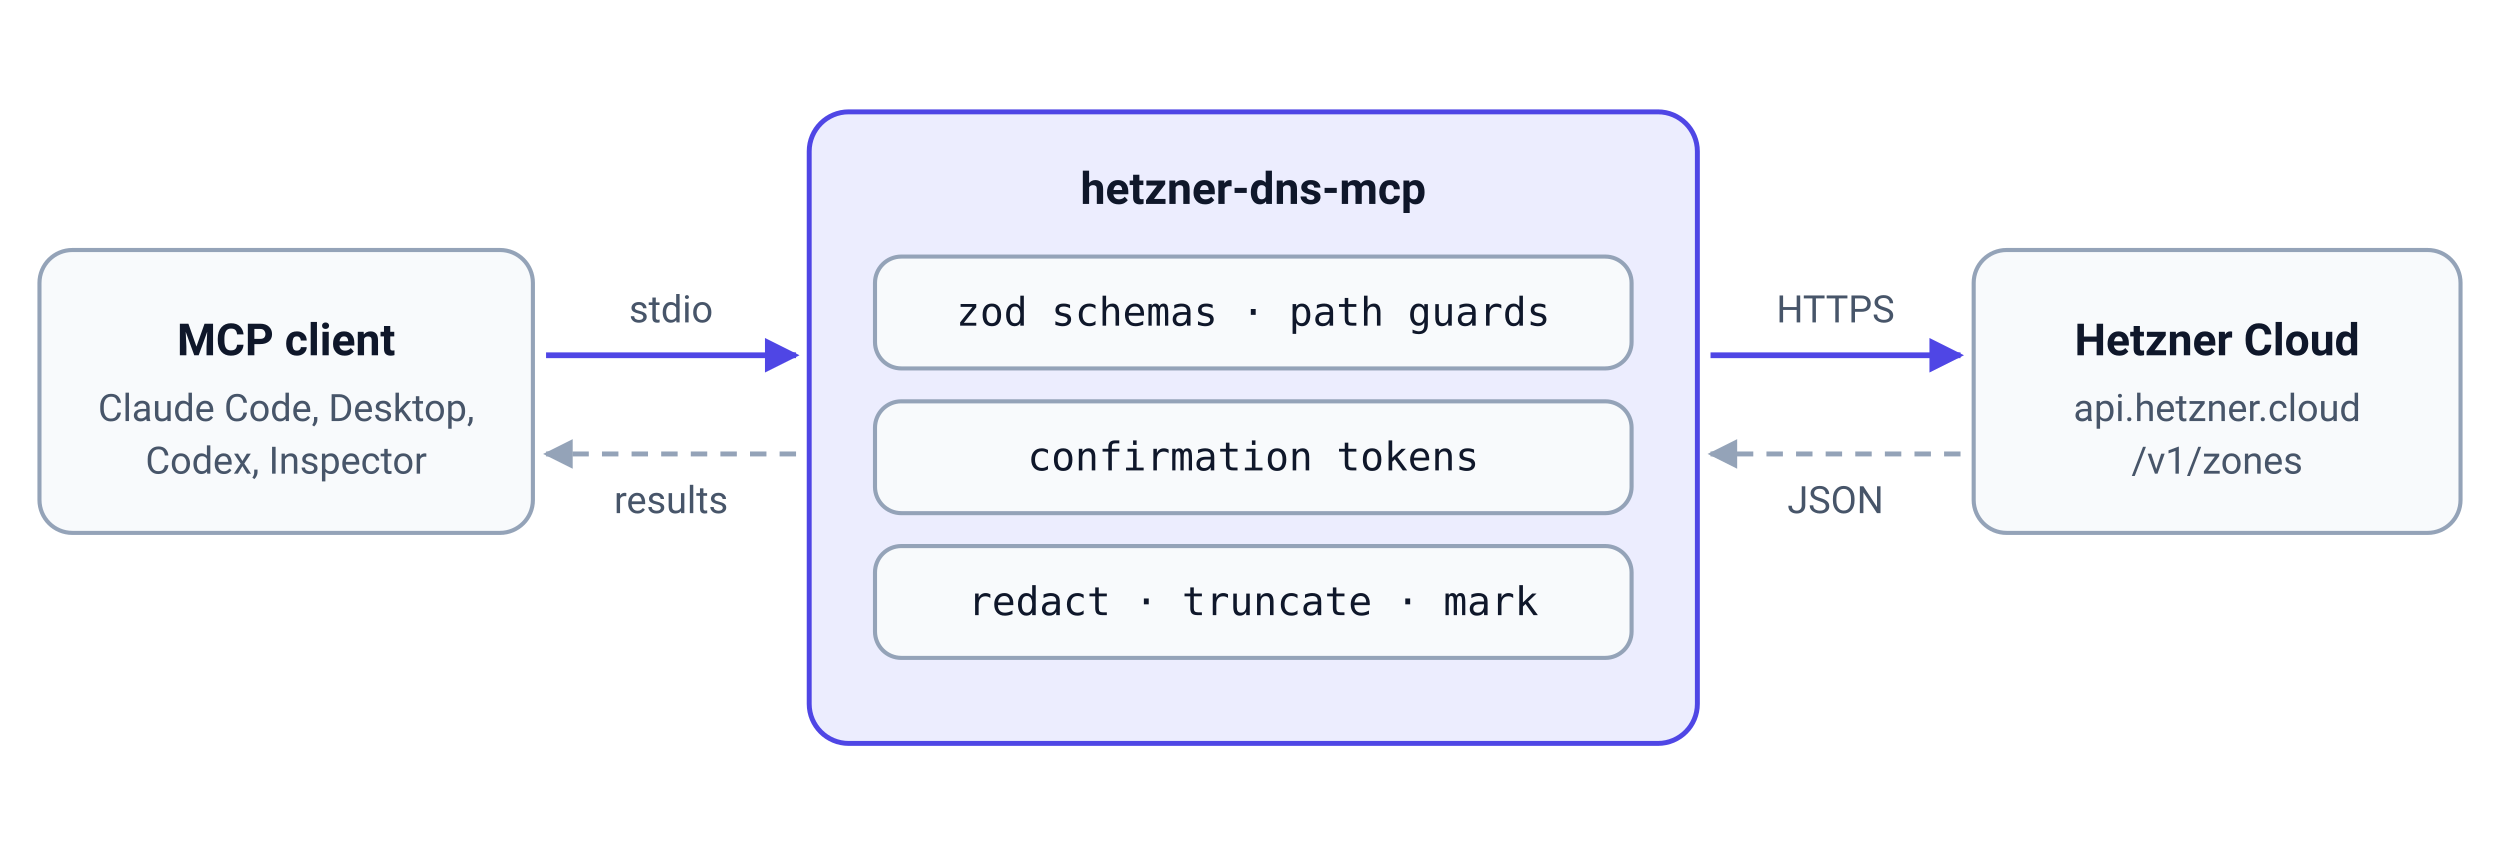
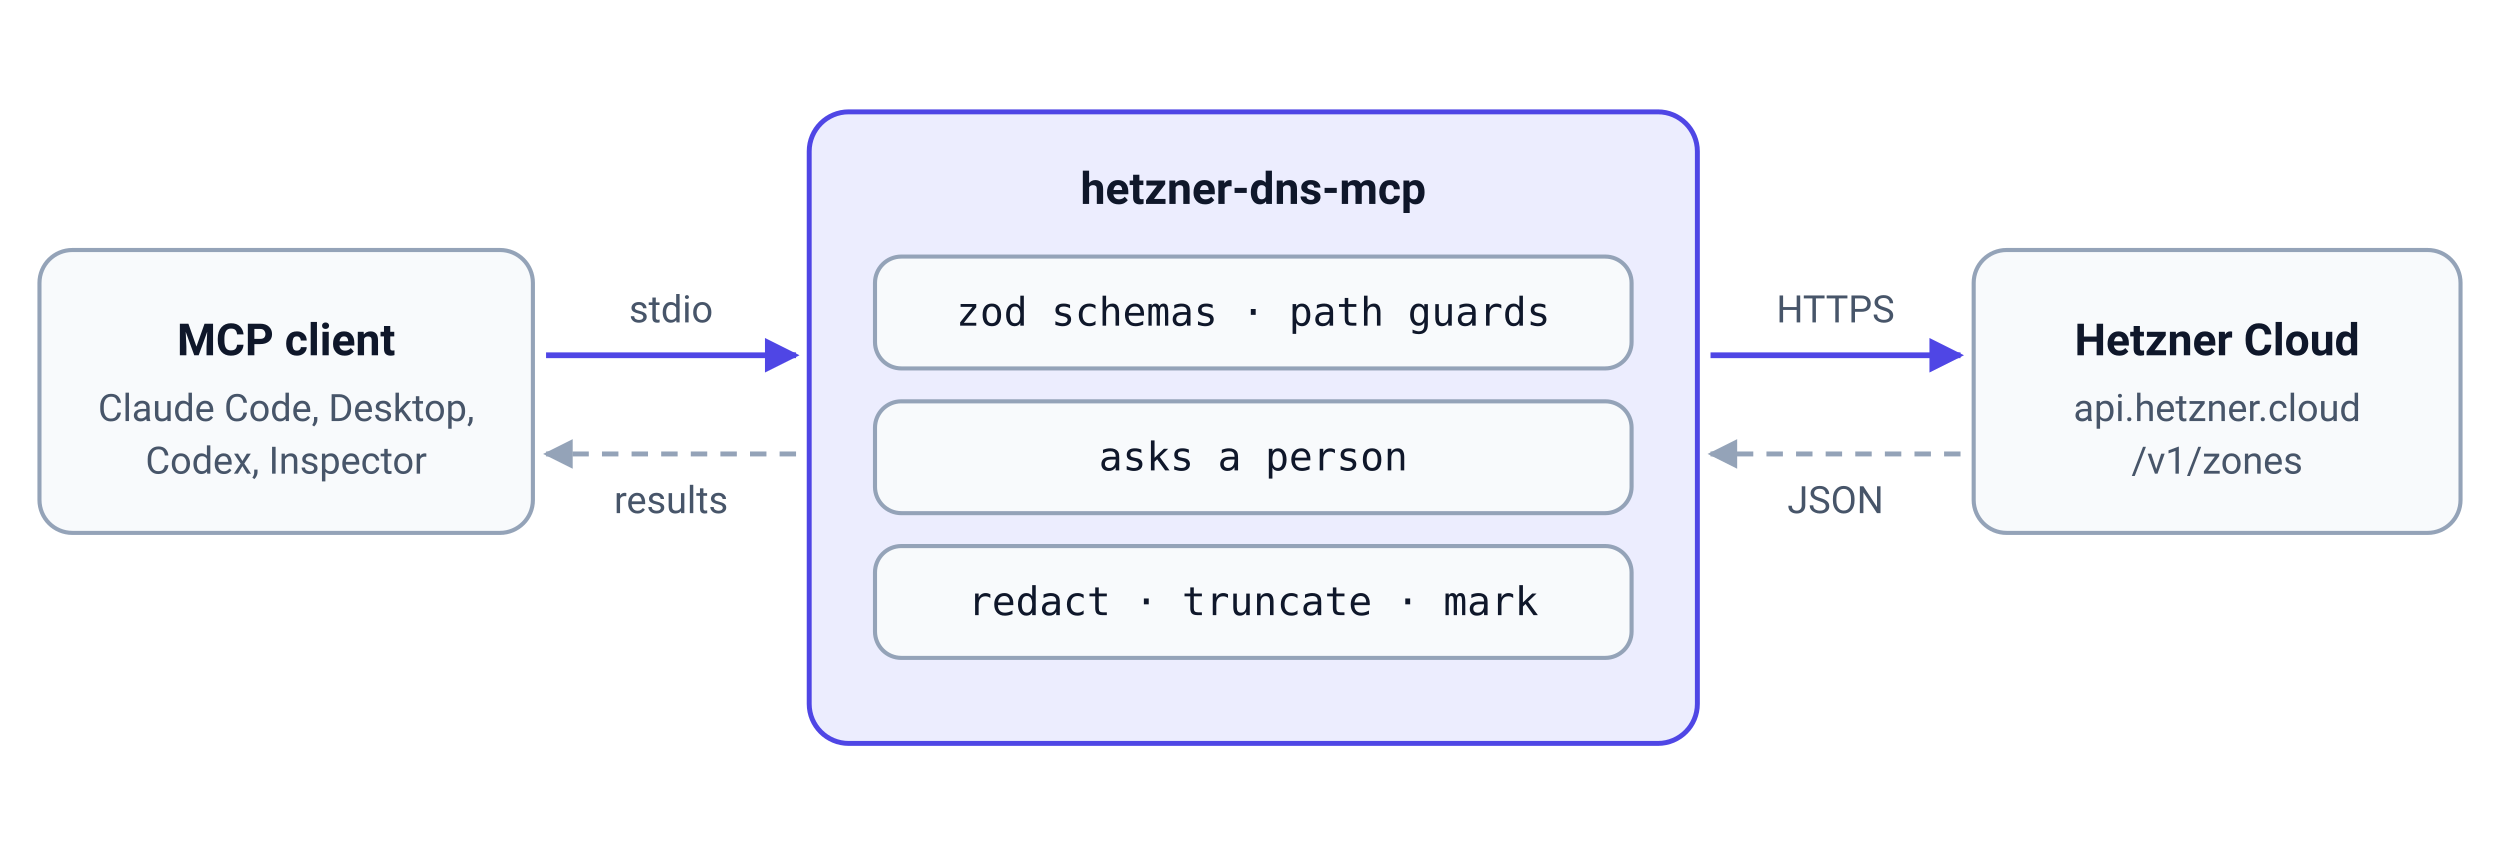
<svg xmlns="http://www.w3.org/2000/svg" viewBox="0 0 760 260" width="760" height="260" role="img" aria-labelledby="arch-title arch-desc">
  <style>
    .node { stroke-width: 1.25; }
    .node-accent { stroke-width: 1.5; }
    .edge { stroke-width: 1.5; fill: none; }
    .edge-accent { stroke-width: 1.75; fill: none; }
    .edge-dashed { stroke-dasharray: 5 4; }
    text { font-family: ui-sans-serif, system-ui, -apple-system, "Segoe UI", Roboto, "DejaVu Sans", sans-serif; font-size: 13px; }
    .label-title { font-size: 13.5px; font-weight: 600; }
    .label-mono { font-family: ui-monospace, SFMono-Regular, Menlo, Consolas, "DejaVu Sans Mono", monospace; font-size: 12px; }
    .label-muted { font-size: 11.5px; }

    .node { fill: #f8fafc; stroke: #94a3b8; }
    .node-accent { fill: rgba(99, 102, 241, 0.12); stroke: #4f46e5; }
    .edge { stroke: #94a3b8; }
    .edge-accent { stroke: #4f46e5; }
    text { fill: #0f172a; }
    .label-muted { fill: #475569; }
    marker path { fill: #94a3b8; stroke: none; }
    marker.accent path { fill: #4f46e5; }
  </style>
  <defs>
    <marker id="arrow" viewBox="0 0 10 10" refX="9" refY="5" markerWidth="6" markerHeight="6" orient="auto-start-reverse">
      <path d="M 0 0 L 10 5 L 0 10 z" />
    </marker>
    <marker id="arrow-accent" class="accent" viewBox="0 0 10 10" refX="9" refY="5" markerWidth="6" markerHeight="6" orient="auto-start-reverse">
      <path d="M 0 0 L 10 5 L 0 10 z" />
    </marker>
  </defs>
  <rect class="node" x="12" y="76" width="150" height="86" rx="10" />
  <text x="87" y="108" text-anchor="middle" class="label-title">MCP client</text>
  <text x="87" y="128" text-anchor="middle" class="label-muted">Claude Code, Desktop,</text>
  <text x="87" y="144" text-anchor="middle" class="label-muted">Codex, Inspector</text>
  <rect class="node-accent" x="246" y="34" width="270" height="192" rx="12" />
  <text x="381" y="62" text-anchor="middle" class="label-title">hetzner-dns-mcp</text>
  <rect class="node" x="266" y="78" width="230" height="34" rx="8" />
  <text x="381" y="99" text-anchor="middle" class="label-mono">zod schemas · path guards</text>
  <rect class="node" x="266" y="122" width="230" height="34" rx="8" />
-   <text x="381" y="143" text-anchor="middle" class="label-mono">confirmation tokens</text>
+   <text x="381" y="143" text-anchor="middle" class="label-mono">asks a person</text>
  <rect class="node" x="266" y="166" width="230" height="34" rx="8" />
  <text x="381" y="187" text-anchor="middle" class="label-mono">redact · truncate · mark</text>
  <rect class="node" x="600" y="76" width="148" height="86" rx="10" />
  <text x="674" y="108" text-anchor="middle" class="label-title">Hetzner Cloud</text>
  <text x="674" y="128" text-anchor="middle" class="label-muted">api.hetzner.cloud</text>
  <text x="674" y="144" text-anchor="middle" class="label-muted">/v1/zones</text>
  <path class="edge-accent" d="M 166 108 L 242 108" marker-end="url(#arrow-accent)" />
  <text x="204" y="98" text-anchor="middle" class="label-muted">stdio</text>
  <path class="edge edge-dashed" d="M 242 138 L 166 138" marker-end="url(#arrow)" />
  <text x="204" y="156" text-anchor="middle" class="label-muted">results</text>
  <path class="edge-accent" d="M 520 108 L 596 108" marker-end="url(#arrow-accent)" />
  <text x="558" y="98" text-anchor="middle" class="label-muted">HTTPS</text>
  <path class="edge edge-dashed" d="M 596 138 L 520 138" marker-end="url(#arrow)" />
  <text x="558" y="156" text-anchor="middle" class="label-muted">JSON</text>
</svg>
